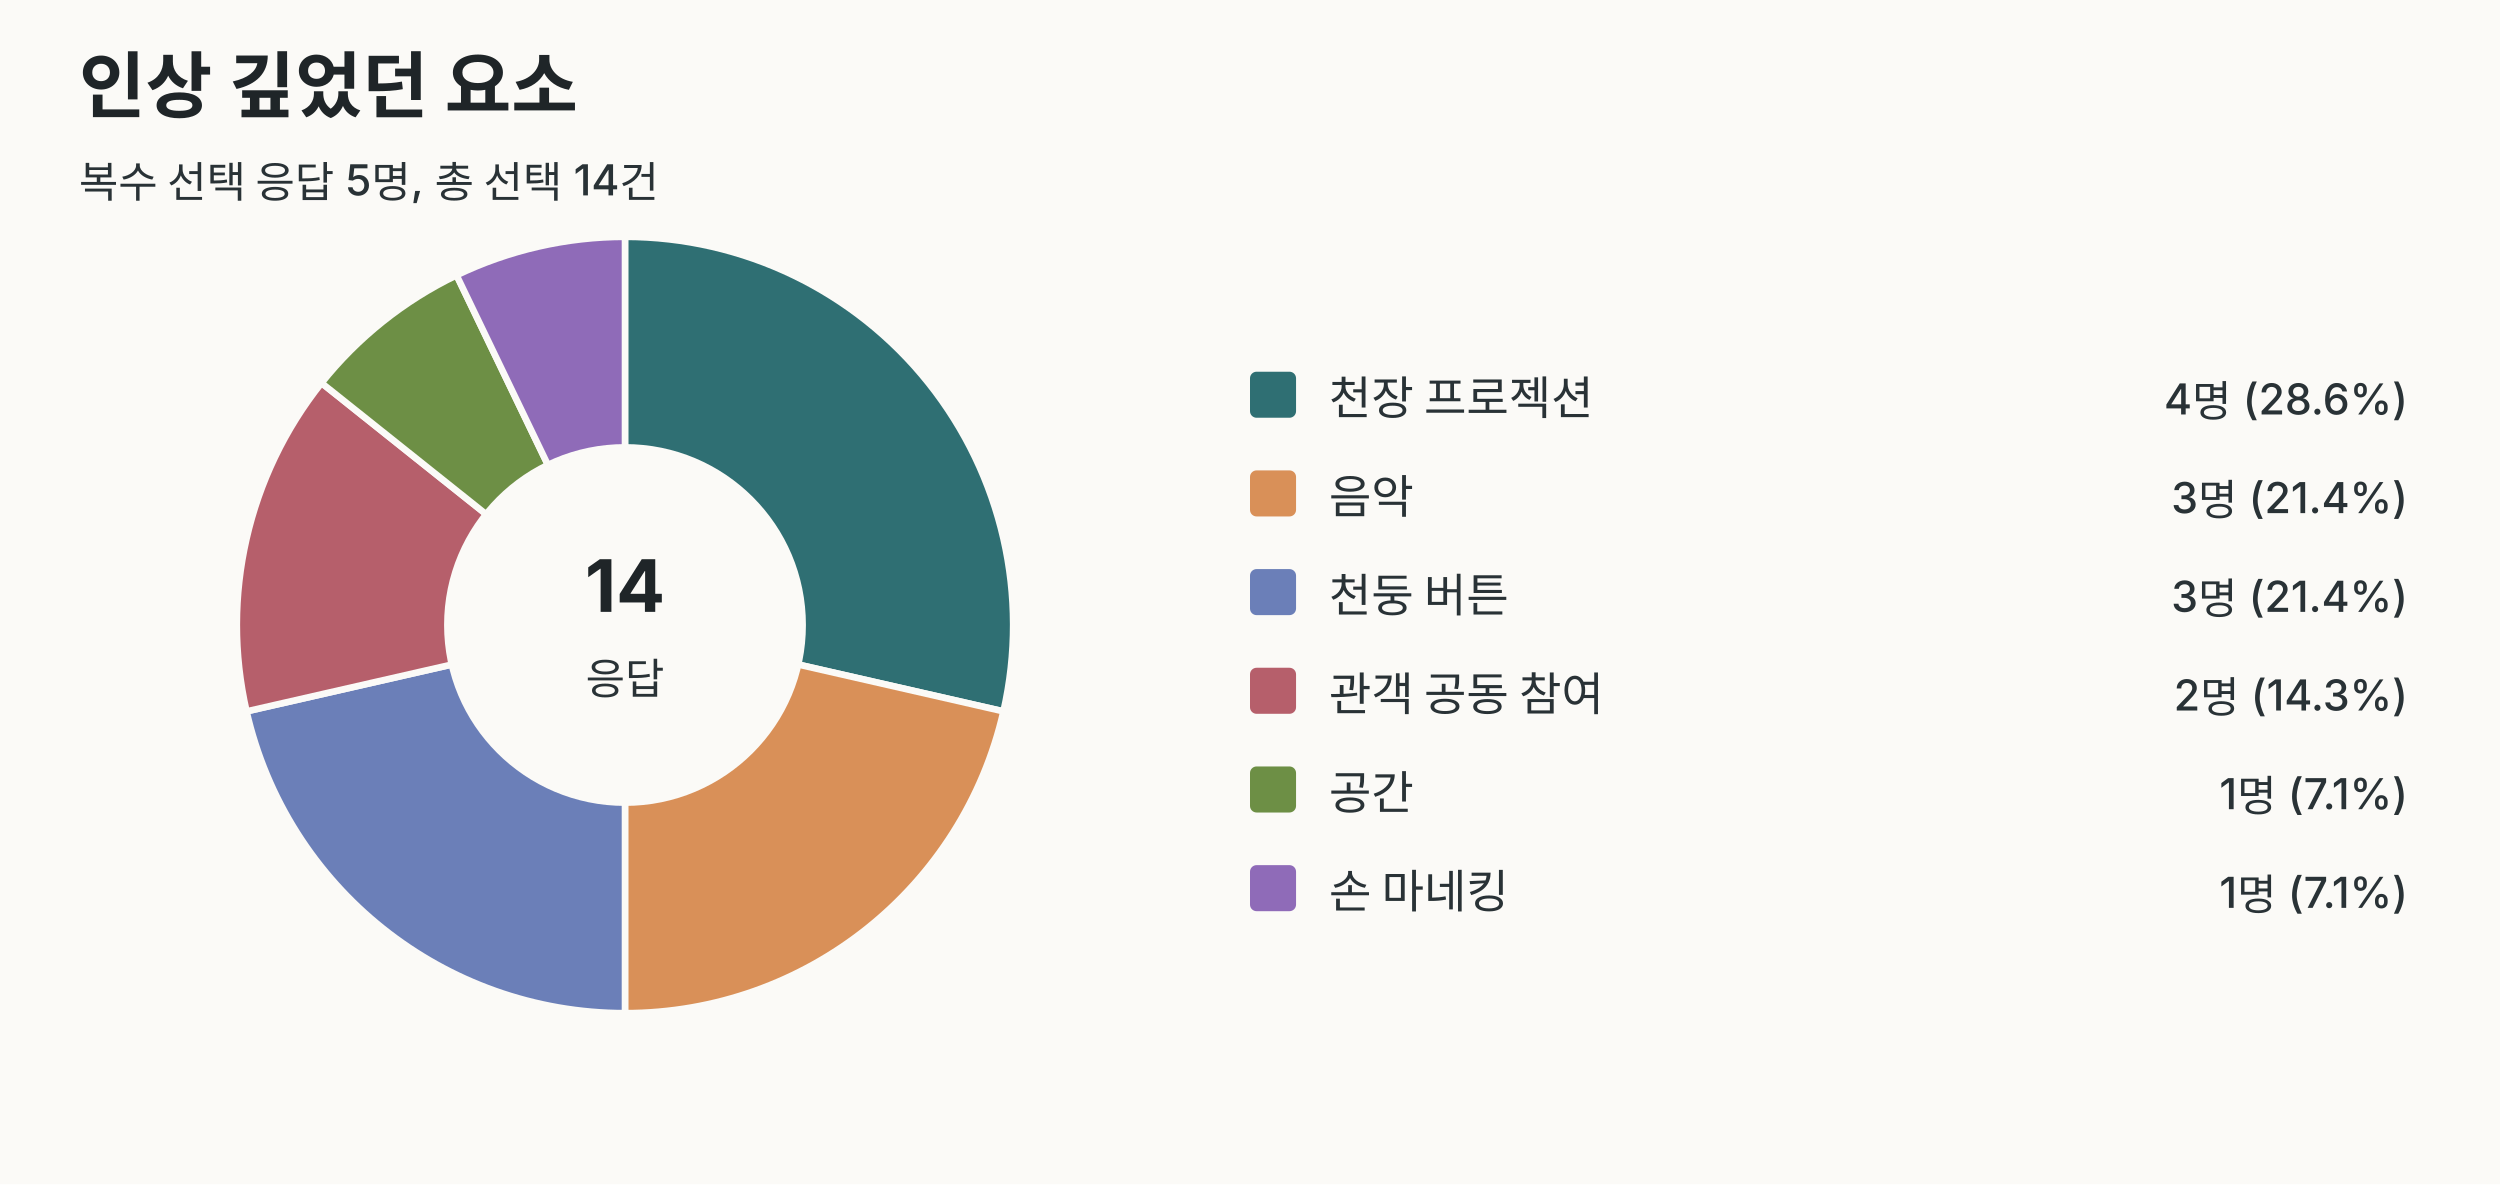
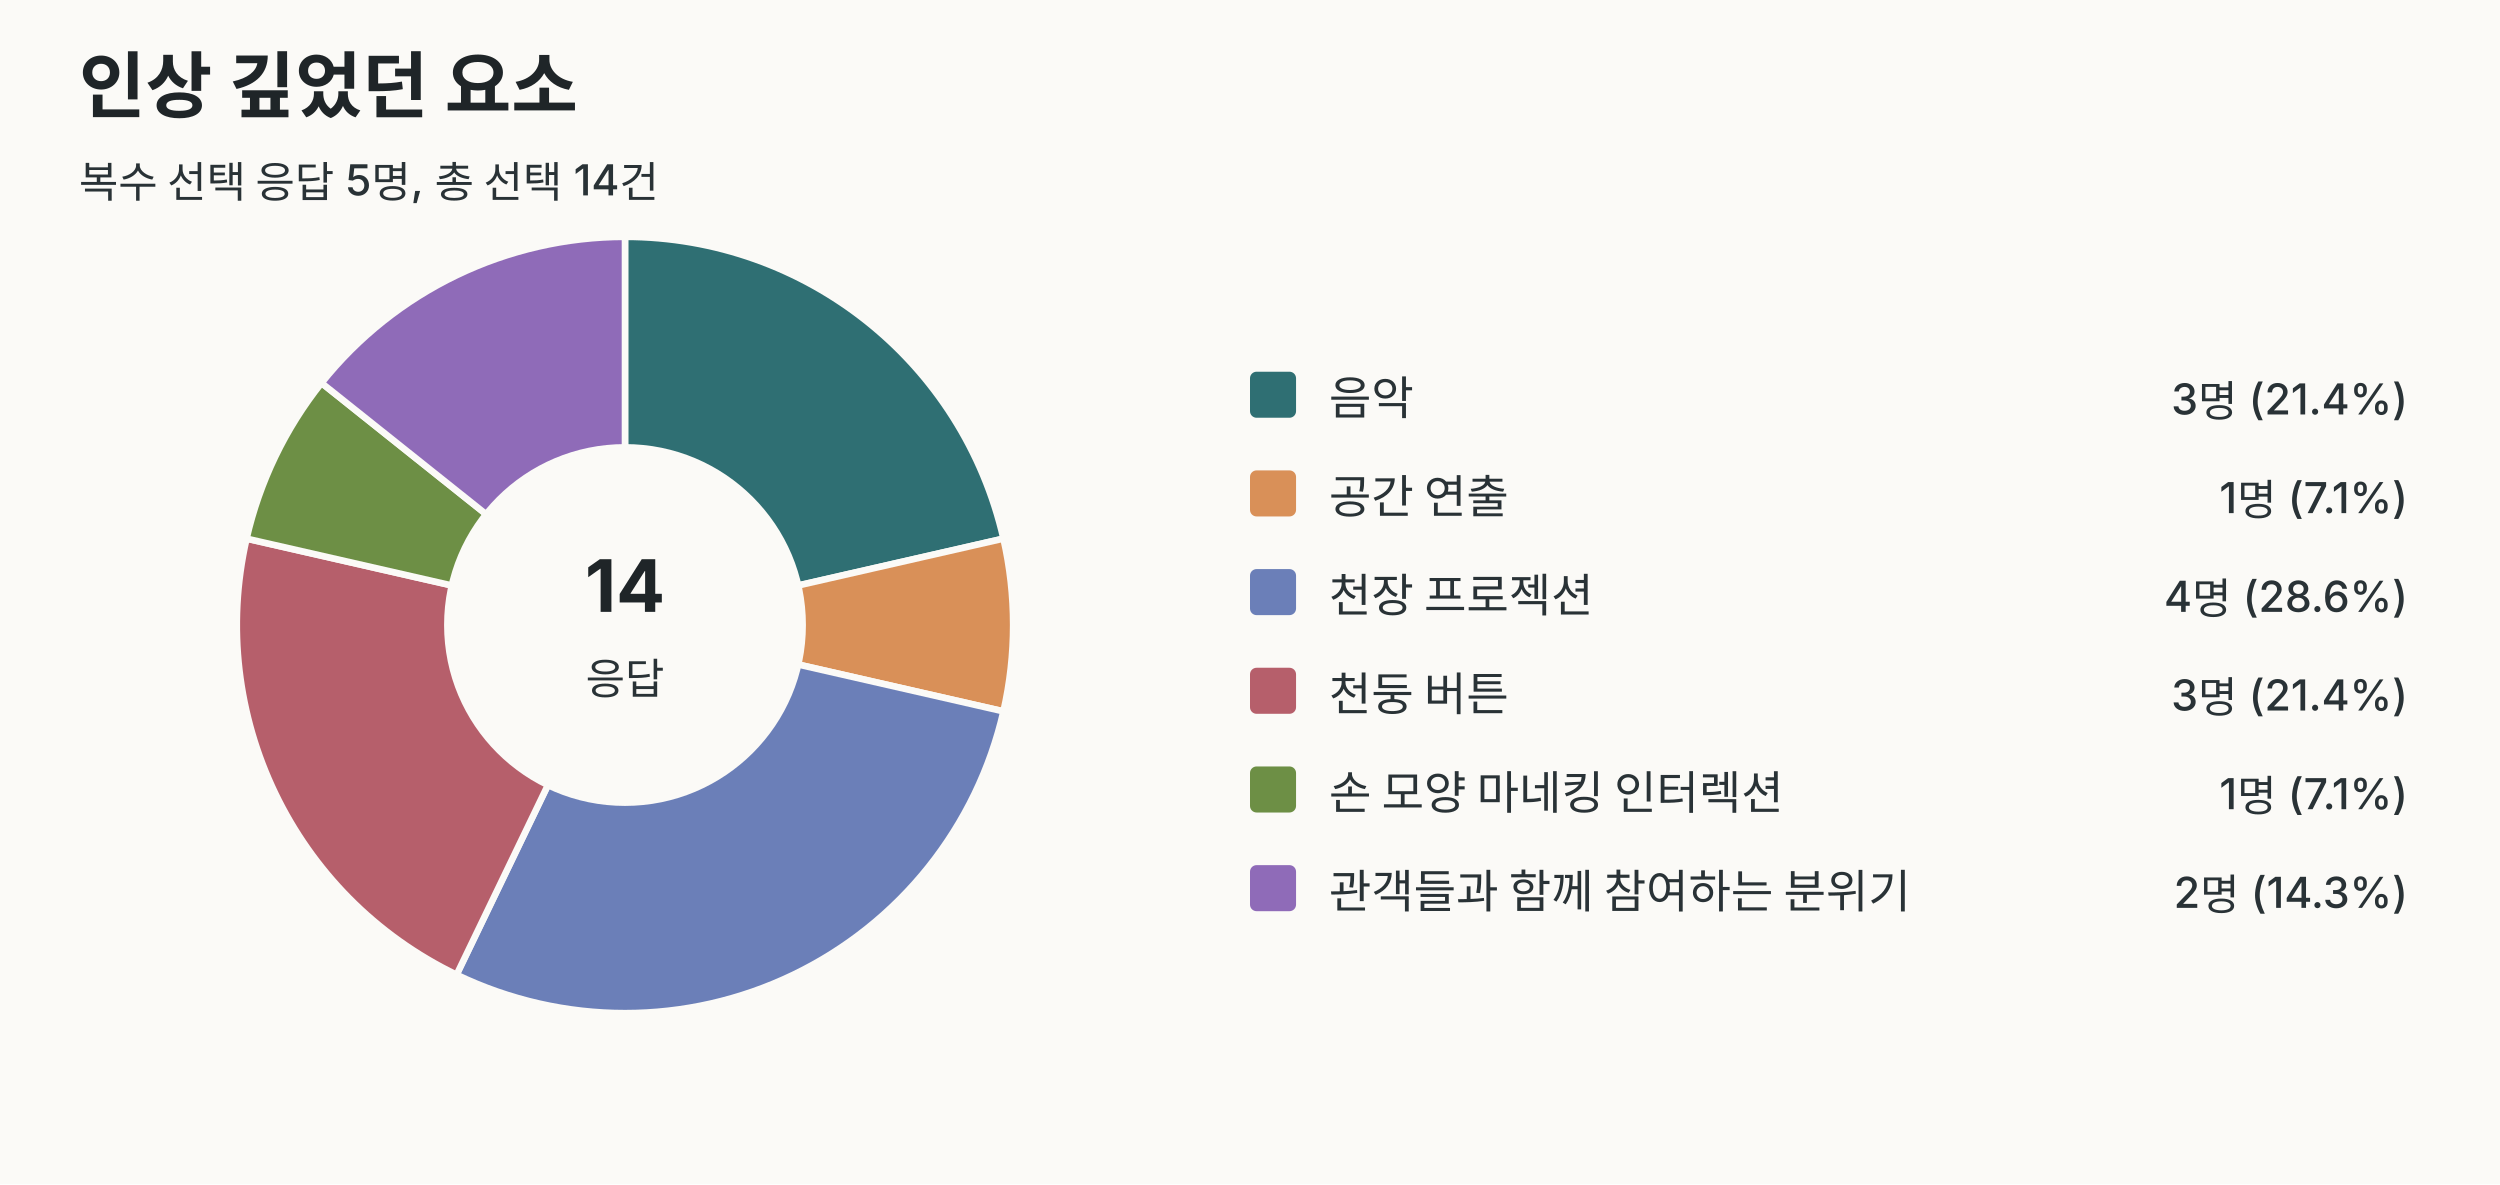
<svg xmlns="http://www.w3.org/2000/svg" width="760" height="360" viewBox="0 0 760 360">
  <style>
    .bg { fill: #fbfaf7; }
    .title { font: 700 22px -apple-system, BlinkMacSystemFont, "Segoe UI", sans-serif; fill: #1f2528; }
    .label { font: 500 14px -apple-system, BlinkMacSystemFont, "Segoe UI", sans-serif; fill: #293236; }
    .value, .legend { font: 500 13px -apple-system, BlinkMacSystemFont, "Segoe UI", sans-serif; fill: #293236; }
    .heat-value { font: 700 16px -apple-system, BlinkMacSystemFont, "Segoe UI", sans-serif; fill: #fffdf8; }
  </style>
  <rect class="bg" width="100%" height="100%" />
  <text x="24" y="34" class="title">인상 깊었던 요소</text>
  <text x="24" y="60" class="value">복수 선택 응답 5명, 총 선택 14건</text>
-   <path d="M 190 190 L 305.041 216.257 A 118 118 0 0 0 190 72 Z" fill="#2f6f73" stroke="#fbfaf7" stroke-width="2" />
-   <path d="M 190 190 L 190 308 A 118 118 0 0 0 305.041 216.257 Z" fill="#d99058" stroke="#fbfaf7" stroke-width="2" />
-   <path d="M 190 190 L 74.959 216.257 A 118 118 0 0 0 190 308 Z" fill="#6b7fb8" stroke="#fbfaf7" stroke-width="2" />
-   <path d="M 190 190 L 97.744 116.428 A 118 118 0 0 0 74.959 216.257 Z" fill="#b65f6b" stroke="#fbfaf7" stroke-width="2" />
-   <path d="M 190 190 L 138.802 83.686 A 118 118 0 0 0 97.744 116.428 Z" fill="#6d8f45" stroke="#fbfaf7" stroke-width="2" />
-   <path d="M 190 190 L 190 72 A 118 118 0 0 0 138.802 83.686 Z" fill="#8f6bb8" stroke="#fbfaf7" stroke-width="2" />
+   <path d="M 190 190 L 305.041 163.743 A 118 118 0 0 0 190 72 Z" fill="#2f6f73" stroke="#fbfaf7" stroke-width="2" />
+   <path d="M 190 190 L 305.041 216.257 A 118 118 0 0 0 305.041 163.743 Z" fill="#d99058" stroke="#fbfaf7" stroke-width="2" />
+   <path d="M 190 190 L 138.802 296.314 A 118 118 0 0 0 305.041 216.257 Z" fill="#6b7fb8" stroke="#fbfaf7" stroke-width="2" />
+   <path d="M 190 190 L 74.959 163.743 A 118 118 0 0 0 138.802 296.314 Z" fill="#b65f6b" stroke="#fbfaf7" stroke-width="2" />
+   <path d="M 190 190 L 97.744 116.428 A 118 118 0 0 0 74.959 163.743 Z" fill="#6d8f45" stroke="#fbfaf7" stroke-width="2" />
+   <path d="M 190 190 L 190 72 A 118 118 0 0 0 97.744 116.428 Z" fill="#8f6bb8" stroke="#fbfaf7" stroke-width="2" />
  <circle cx="190" cy="190" r="55" fill="#fbfaf7" />
  <text x="190" y="186" text-anchor="middle" class="title">14</text>
  <text x="190" y="211" text-anchor="middle" class="value">응답</text>
  <rect x="380" y="113" width="14" height="14" rx="2" fill="#2f6f73" />
-   <text x="404" y="126" class="label">천장 프로젝션</text>
-   <text x="732" y="126" text-anchor="end" class="value">4명 (28.6%)</text>
+   <text x="404" y="126" class="label">음악</text>
+   <text x="732" y="126" text-anchor="end" class="value">3명 (21.4%)</text>
  <rect x="380" y="143" width="14" height="14" rx="2" fill="#d99058" />
-   <text x="404" y="156" class="label">음악</text>
-   <text x="732" y="156" text-anchor="end" class="value">3명 (21.4%)</text>
+   <text x="404" y="156" class="label">공간 연출</text>
+   <text x="732" y="156" text-anchor="end" class="value">1명 (7.1%)</text>
  <rect x="380" y="173" width="14" height="14" rx="2" fill="#6b7fb8" />
-   <text x="404" y="186" class="label">천둥 버튼</text>
-   <text x="732" y="186" text-anchor="end" class="value">3명 (21.4%)</text>
+   <text x="404" y="186" class="label">천장 프로젝션</text>
+   <text x="732" y="186" text-anchor="end" class="value">4명 (28.6%)</text>
  <rect x="380" y="203" width="14" height="14" rx="2" fill="#b65f6b" />
-   <text x="404" y="216" class="label">관객 공동 참여</text>
-   <text x="732" y="216" text-anchor="end" class="value">2명 (14.3%)</text>
+   <text x="404" y="216" class="label">천둥 버튼</text>
+   <text x="732" y="216" text-anchor="end" class="value">3명 (21.4%)</text>
  <rect x="380" y="233" width="14" height="14" rx="2" fill="#6d8f45" />
-   <text x="404" y="246" class="label">공간</text>
+   <text x="404" y="246" class="label">손 모양 마네킹 인터렉션</text>
  <text x="732" y="246" text-anchor="end" class="value">1명 (7.1%)</text>
  <rect x="380" y="263" width="14" height="14" rx="2" fill="#8f6bb8" />
-   <text x="404" y="276" class="label">손 마네킹</text>
-   <text x="732" y="276" text-anchor="end" class="value">1명 (7.1%)</text>
+   <text x="404" y="276" class="label">관객들과 함께 참여하는 분위기</text>
+   <text x="732" y="276" text-anchor="end" class="value">2명 (14.3%)</text>
</svg>
